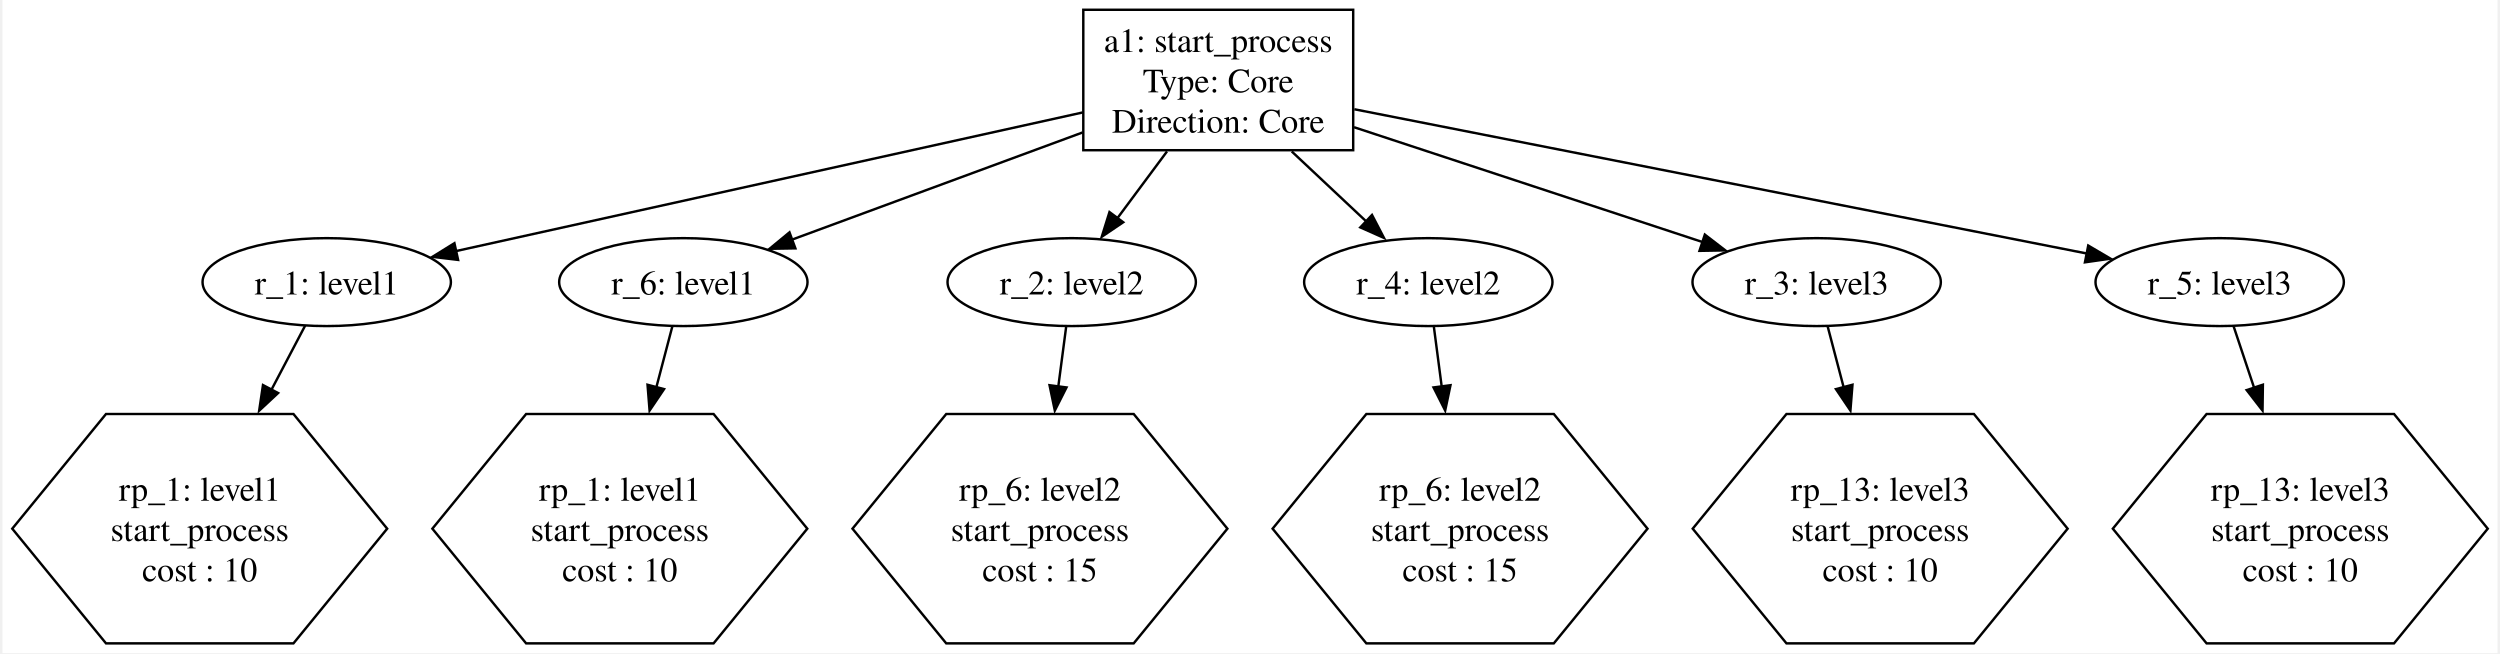
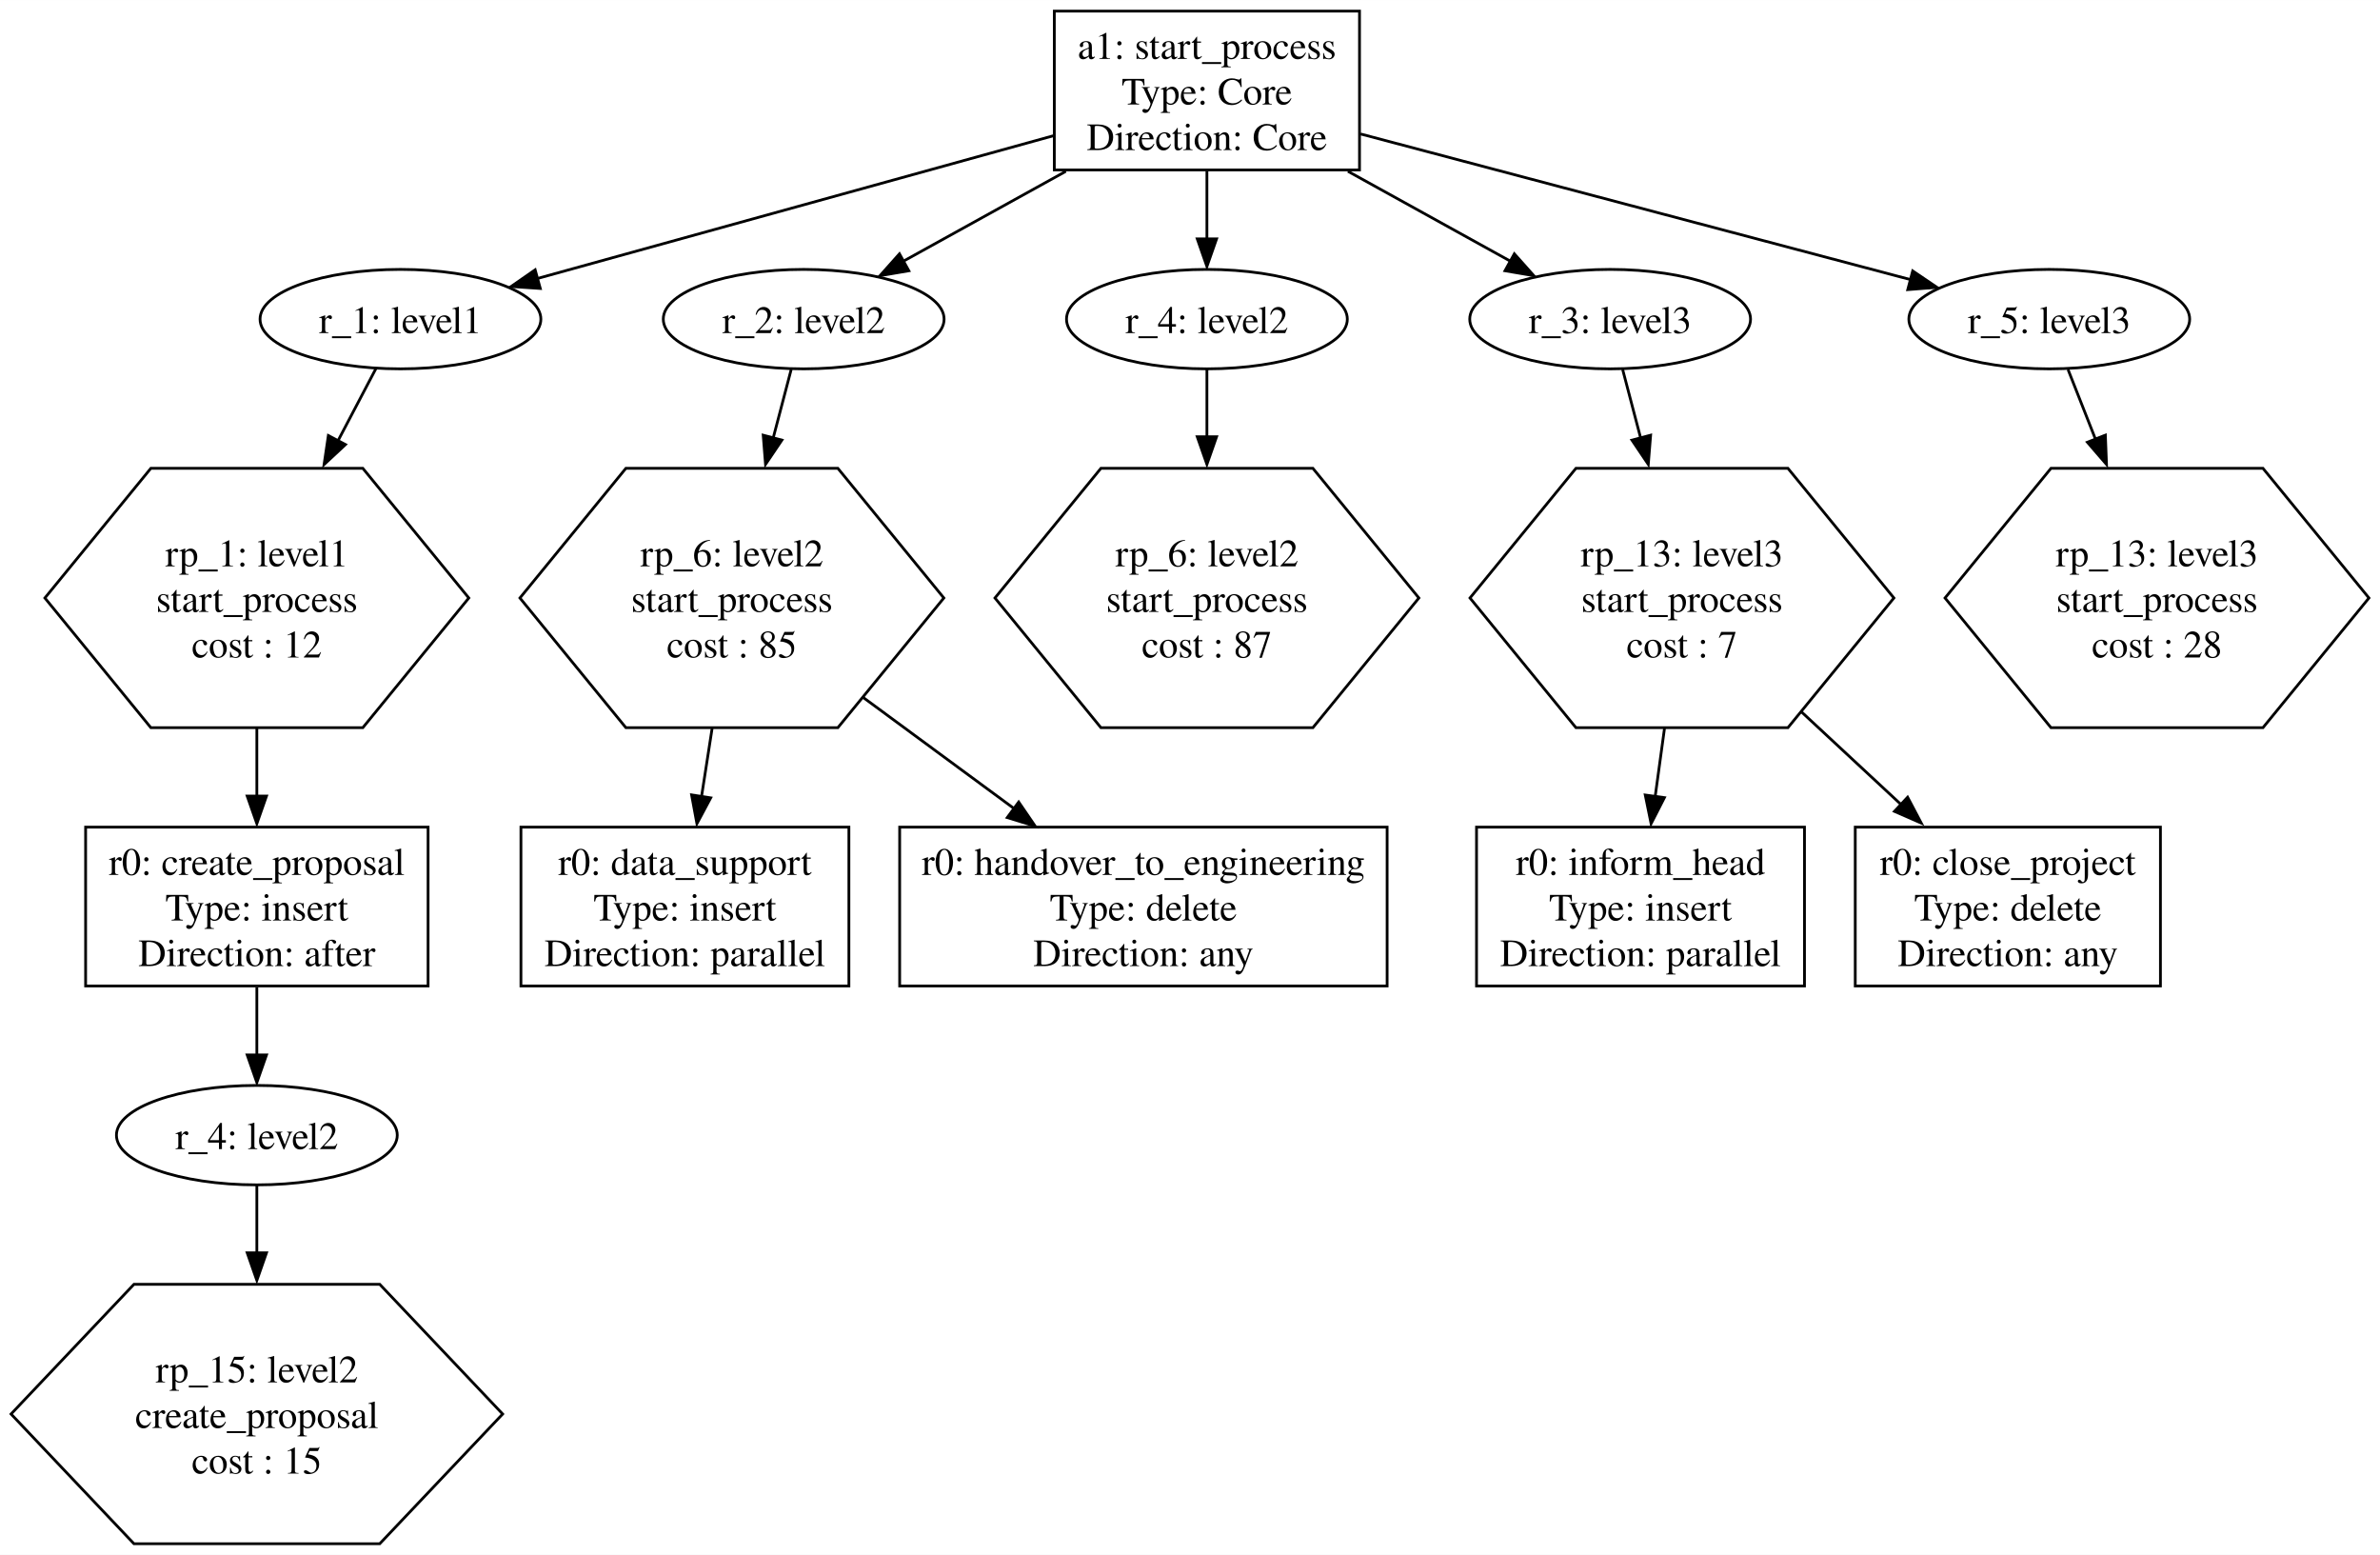
- <svg xmlns="http://www.w3.org/2000/svg" width="1022pt" height="267pt" viewBox="0.00 0.00 1021.50 267.40">
-   <g id="graph0" class="graph" transform="scale(1 1) rotate(0) translate(4 263.4)">
-     <polygon fill="white" stroke="none" points="-4,4 -4,-263.4 1017.5,-263.4 1017.5,4 -4,4" />
+ <svg xmlns="http://www.w3.org/2000/svg" width="862pt" height="563pt" viewBox="0.00 0.00 861.75 562.79">
+   <g id="graph0" class="graph" transform="scale(1 1) rotate(0) translate(4 558.79)">
+     <polygon fill="white" stroke="none" points="-4,4 -4,-558.79 857.75,-558.79 857.75,4 -4,4" />
    <g id="node1" class="node">
-       <polygon fill="none" stroke="black" points="549,-259.4 438.5,-259.4 438.5,-201.9 549,-201.9 549,-259.4" />
-       <text text-anchor="middle" x="493.75" y="-242.1" font-family="Times,serif" font-size="14.00">a1: start_process </text>
-       <text text-anchor="middle" x="493.75" y="-225.6" font-family="Times,serif" font-size="14.00"> Type: Core </text>
-       <text text-anchor="middle" x="493.75" y="-209.1" font-family="Times,serif" font-size="14.00"> Direction: Core</text>
+       <polygon fill="none" stroke="black" points="488.25,-554.79 377.75,-554.79 377.75,-497.29 488.25,-497.29 488.25,-554.79" />
+       <text text-anchor="middle" x="433" y="-537.49" font-family="Times,serif" font-size="14.00">a1: start_process </text>
+       <text text-anchor="middle" x="433" y="-520.99" font-family="Times,serif" font-size="14.00"> Type: Core </text>
+       <text text-anchor="middle" x="433" y="-504.49" font-family="Times,serif" font-size="14.00"> Direction: Core</text>
    </g>
    <g id="node2" class="node">
-       <ellipse fill="none" stroke="black" cx="128.75" cy="-147.9" rx="50.84" ry="18" />
-       <text text-anchor="middle" x="128.75" y="-142.85" font-family="Times,serif" font-size="14.00">r_1: level1</text>
+       <ellipse fill="none" stroke="black" cx="141" cy="-443.29" rx="50.84" ry="18" />
+       <text text-anchor="middle" x="141" y="-438.24" font-family="Times,serif" font-size="14.00">r_1: level1</text>
    </g>
    <g id="edge1" class="edge">
-       <path fill="none" stroke="black" d="M438.32,-217.38C368.65,-201.97 249.95,-175.71 181.55,-160.58" />
-       <polygon fill="black" stroke="black" points="182.54,-156.99 172.02,-158.25 181.03,-163.83 182.54,-156.99" />
+       <path fill="none" stroke="black" d="M377.39,-509.67C323.47,-494.76 242.45,-472.35 190.65,-458.02" />
+       <polygon fill="black" stroke="black" points="191.63,-454.39 181.06,-455.1 189.77,-461.14 191.63,-454.39" />
+     </g>
+     <g id="node7" class="node">
+       <ellipse fill="none" stroke="black" cx="287" cy="-443.29" rx="50.84" ry="18" />
+       <text text-anchor="middle" x="287" y="-438.24" font-family="Times,serif" font-size="14.00">r_2: level2</text>
+     </g>
+     <g id="edge6" class="edge">
+       <path fill="none" stroke="black" d="M381.93,-496.8C362.51,-486.06 340.8,-474.05 323.04,-464.23" />
+       <polygon fill="black" stroke="black" points="325.07,-460.8 314.63,-459.02 321.68,-466.93 325.07,-460.8" />
+     </g>
+     <g id="node11" class="node">
+       <ellipse fill="none" stroke="black" cx="433" cy="-443.29" rx="50.84" ry="18" />
+       <text text-anchor="middle" x="433" y="-438.24" font-family="Times,serif" font-size="14.00">r_4: level2</text>
+     </g>
+     <g id="edge10" class="edge">
+       <path fill="none" stroke="black" d="M433,-496.8C433,-488.86 433,-480.22 433,-472.29" />
+       <polygon fill="black" stroke="black" points="436.5,-472.34 433,-462.34 429.5,-472.34 436.5,-472.34" />
+     </g>
+     <g id="node13" class="node">
+       <ellipse fill="none" stroke="black" cx="579" cy="-443.29" rx="50.84" ry="18" />
+       <text text-anchor="middle" x="579" y="-438.24" font-family="Times,serif" font-size="14.00">r_3: level3</text>
+     </g>
+     <g id="edge12" class="edge">
+       <path fill="none" stroke="black" d="M484.06,-496.8C503.49,-486.06 525.2,-474.05 542.95,-464.23" />
+       <polygon fill="black" stroke="black" points="544.31,-466.93 551.37,-459.02 540.92,-460.8 544.31,-466.93" />
+     </g>
+     <g id="node17" class="node">
+       <ellipse fill="none" stroke="black" cx="738" cy="-443.29" rx="50.84" ry="18" />
+       <text text-anchor="middle" x="738" y="-438.24" font-family="Times,serif" font-size="14.00">r_5: level3</text>
+     </g>
+     <g id="edge16" class="edge">
+       <path fill="none" stroke="black" d="M488.59,-510.33C545.45,-495.27 633,-472.09 687.82,-457.58" />
+       <polygon fill="black" stroke="black" points="688.55,-460.74 697.33,-454.8 686.76,-453.97 688.55,-460.74" />
+     </g>
+     <g id="node3" class="node">
+       <polygon fill="none" stroke="black" points="165.75,-342.35 127.37,-389.29 50.62,-389.29 12.25,-342.35 50.62,-295.4 127.37,-295.4 165.75,-342.35" />
+       <text text-anchor="middle" x="89" y="-353.8" font-family="Times,serif" font-size="14.00">rp_1: level1 </text>
+       <text text-anchor="middle" x="89" y="-337.3" font-family="Times,serif" font-size="14.00"> start_process </text>
+       <text text-anchor="middle" x="89" y="-320.8" font-family="Times,serif" font-size="14.00"> cost : 12</text>
+     </g>
+     <g id="edge2" class="edge">
+       <path fill="none" stroke="black" d="M132.18,-425.51C128.27,-418.07 123.41,-408.83 118.39,-399.28" />
+       <polygon fill="black" stroke="black" points="121.09,-397.89 113.34,-390.66 114.89,-401.15 121.09,-397.89" />
    </g>
    <g id="node4" class="node">
-       <ellipse fill="none" stroke="black" cx="274.75" cy="-147.9" rx="50.84" ry="18" />
-       <text text-anchor="middle" x="274.75" y="-142.85" font-family="Times,serif" font-size="14.00">r_6: level1</text>
+       <polygon fill="none" stroke="black" points="151,-259.4 27,-259.4 27,-201.9 151,-201.9 151,-259.4" />
+       <text text-anchor="middle" x="89" y="-242.1" font-family="Times,serif" font-size="14.00">r0: create_proposal </text>
+       <text text-anchor="middle" x="89" y="-225.6" font-family="Times,serif" font-size="14.00"> Type: insert </text>
+       <text text-anchor="middle" x="89" y="-209.1" font-family="Times,serif" font-size="14.00"> Direction: after</text>
    </g>
    <g id="edge3" class="edge">
-       <path fill="none" stroke="black" d="M438.2,-209.17C401.34,-195.57 353.6,-177.97 319.24,-165.3" />
-       <polygon fill="black" stroke="black" points="320.63,-161.72 310.04,-161.54 318.21,-168.28 320.63,-161.72" />
+       <path fill="none" stroke="black" d="M89,-295.14C89,-286.94 89,-278.48 89,-270.51" />
+       <polygon fill="black" stroke="black" points="92.5,-270.65 89,-260.65 85.5,-270.65 92.5,-270.65" />
+     </g>
+     <g id="node5" class="node">
+       <ellipse fill="none" stroke="black" cx="89" cy="-147.9" rx="50.84" ry="18" />
+       <text text-anchor="middle" x="89" y="-142.85" font-family="Times,serif" font-size="14.00">r_4: level2</text>
+     </g>
+     <g id="edge4" class="edge">
+       <path fill="none" stroke="black" d="M89,-201.4C89,-193.46 89,-184.82 89,-176.89" />
+       <polygon fill="black" stroke="black" points="92.5,-176.94 89,-166.94 85.5,-176.94 92.5,-176.94" />
    </g>
    <g id="node6" class="node">
-       <ellipse fill="none" stroke="black" cx="433.75" cy="-147.9" rx="50.84" ry="18" />
-       <text text-anchor="middle" x="433.75" y="-142.85" font-family="Times,serif" font-size="14.00">r_2: level2</text>
+       <polygon fill="none" stroke="black" points="178,-46.95 133.5,-93.9 44.5,-93.9 0,-46.95 44.5,0 133.5,0 178,-46.95" />
+       <text text-anchor="middle" x="89" y="-58.4" font-family="Times,serif" font-size="14.00">rp_15: level2 </text>
+       <text text-anchor="middle" x="89" y="-41.9" font-family="Times,serif" font-size="14.00"> create_proposal </text>
+       <text text-anchor="middle" x="89" y="-25.4" font-family="Times,serif" font-size="14.00"> cost : 15</text>
    </g>
    <g id="edge5" class="edge">
-       <path fill="none" stroke="black" d="M472.77,-201.4C466.14,-192.49 458.88,-182.71 452.43,-174.03" />
-       <polygon fill="black" stroke="black" points="454.84,-172.41 446.06,-166.47 449.22,-176.58 454.84,-172.41" />
+       <path fill="none" stroke="black" d="M89,-129.66C89,-122.65 89,-114.12 89,-105.24" />
+       <polygon fill="black" stroke="black" points="92.5,-105.32 89,-95.32 85.5,-105.32 92.5,-105.32" />
    </g>
    <g id="node8" class="node">
-       <ellipse fill="none" stroke="black" cx="579.75" cy="-147.9" rx="50.84" ry="18" />
-       <text text-anchor="middle" x="579.75" y="-142.85" font-family="Times,serif" font-size="14.00">r_4: level2</text>
+       <polygon fill="none" stroke="black" points="337.75,-342.35 299.37,-389.29 222.62,-389.29 184.25,-342.35 222.62,-295.4 299.37,-295.4 337.75,-342.35" />
+       <text text-anchor="middle" x="261" y="-353.8" font-family="Times,serif" font-size="14.00">rp_6: level2 </text>
+       <text text-anchor="middle" x="261" y="-337.3" font-family="Times,serif" font-size="14.00"> start_process </text>
+       <text text-anchor="middle" x="261" y="-320.8" font-family="Times,serif" font-size="14.00"> cost : 85</text>
    </g>
    <g id="edge7" class="edge">
-       <path fill="none" stroke="black" d="M523.83,-201.4C533.97,-191.88 545.17,-181.37 554.86,-172.26" />
-       <polygon fill="black" stroke="black" points="556.7,-175.4 561.6,-166 551.91,-170.3 556.7,-175.4" />
+       <path fill="none" stroke="black" d="M282.47,-425.06C280.61,-417.97 278.34,-409.33 275.98,-400.34" />
+       <polygon fill="black" stroke="black" points="279.11,-399.5 273.18,-390.71 272.34,-401.28 279.11,-399.5" />
+     </g>
+     <g id="node9" class="node">
+       <polygon fill="none" stroke="black" points="303.37,-259.4 184.62,-259.4 184.62,-201.9 303.37,-201.9 303.37,-259.4" />
+       <text text-anchor="middle" x="244" y="-242.1" font-family="Times,serif" font-size="14.00">r0: data_support </text>
+       <text text-anchor="middle" x="244" y="-225.6" font-family="Times,serif" font-size="14.00"> Type: insert </text>
+       <text text-anchor="middle" x="244" y="-209.1" font-family="Times,serif" font-size="14.00"> Direction: parallel</text>
+     </g>
+     <g id="edge8" class="edge">
+       <path fill="none" stroke="black" d="M253.84,-295.14C252.57,-286.94 251.26,-278.48 250.02,-270.51" />
+       <polygon fill="black" stroke="black" points="253.33,-270 248.34,-260.65 246.41,-271.07 253.33,-270" />
    </g>
    <g id="node10" class="node">
-       <ellipse fill="none" stroke="black" cx="738.75" cy="-147.9" rx="50.84" ry="18" />
-       <text text-anchor="middle" x="738.75" y="-142.85" font-family="Times,serif" font-size="14.00">r_3: level3</text>
+       <polygon fill="none" stroke="black" points="498.25,-259.4 321.75,-259.4 321.75,-201.9 498.25,-201.9 498.25,-259.4" />
+       <text text-anchor="middle" x="410" y="-242.1" font-family="Times,serif" font-size="14.00">r0: handover_to_engineering </text>
+       <text text-anchor="middle" x="410" y="-225.6" font-family="Times,serif" font-size="14.00"> Type: delete </text>
+       <text text-anchor="middle" x="410" y="-209.1" font-family="Times,serif" font-size="14.00"> Direction: any</text>
    </g>
    <g id="edge9" class="edge">
-       <path fill="none" stroke="black" d="M549.34,-211.32C592.37,-197.14 651.29,-177.72 691.93,-164.33" />
-       <polygon fill="black" stroke="black" points="692.96,-167.35 701.36,-160.89 690.77,-160.7 692.96,-167.35" />
+       <path fill="none" stroke="black" d="M308.55,-306.33C325.96,-293.52 345.63,-279.04 362.99,-266.26" />
+       <polygon fill="black" stroke="black" points="364.85,-268.49 370.83,-259.75 360.7,-262.86 364.85,-268.49" />
    </g>
    <g id="node12" class="node">
-       <ellipse fill="none" stroke="black" cx="903.75" cy="-147.9" rx="50.84" ry="18" />
-       <text text-anchor="middle" x="903.75" y="-142.85" font-family="Times,serif" font-size="14.00">r_5: level3</text>
+       <polygon fill="none" stroke="black" points="509.75,-342.35 471.37,-389.29 394.62,-389.29 356.25,-342.35 394.62,-295.4 471.37,-295.4 509.75,-342.35" />
+       <text text-anchor="middle" x="433" y="-353.8" font-family="Times,serif" font-size="14.00">rp_6: level2 </text>
+       <text text-anchor="middle" x="433" y="-337.3" font-family="Times,serif" font-size="14.00"> start_process </text>
+       <text text-anchor="middle" x="433" y="-320.8" font-family="Times,serif" font-size="14.00"> cost : 87</text>
    </g>
    <g id="edge11" class="edge">
-       <path fill="none" stroke="black" d="M549.47,-218.67C628.31,-203.15 771.47,-174.95 849.5,-159.58" />
-       <polygon fill="black" stroke="black" points="849.93,-162.87 859.06,-157.5 848.58,-156 849.93,-162.87" />
+       <path fill="none" stroke="black" d="M433,-425.06C433,-418.05 433,-409.52 433,-400.64" />
+       <polygon fill="black" stroke="black" points="436.5,-400.71 433,-390.71 429.5,-400.71 436.5,-400.71" />
    </g>
-     <g id="node3" class="node">
-       <polygon fill="none" stroke="black" points="153.5,-46.95 115.13,-93.9 38.38,-93.9 0,-46.95 38.38,0 115.13,0 153.5,-46.95" />
-       <text text-anchor="middle" x="76.75" y="-58.4" font-family="Times,serif" font-size="14.00">rp_1: level1 </text>
-       <text text-anchor="middle" x="76.75" y="-41.9" font-family="Times,serif" font-size="14.00"> start_process </text>
-       <text text-anchor="middle" x="76.75" y="-25.4" font-family="Times,serif" font-size="14.00"> cost : 10</text>
+     <g id="node14" class="node">
+       <polygon fill="none" stroke="black" points="681.75,-342.35 643.37,-389.29 566.62,-389.29 528.25,-342.35 566.62,-295.4 643.37,-295.4 681.75,-342.35" />
+       <text text-anchor="middle" x="605" y="-353.8" font-family="Times,serif" font-size="14.00">rp_13: level3 </text>
+       <text text-anchor="middle" x="605" y="-337.3" font-family="Times,serif" font-size="14.00"> start_process </text>
+       <text text-anchor="middle" x="605" y="-320.8" font-family="Times,serif" font-size="14.00"> cost : 7</text>
    </g>
-     <g id="edge2" class="edge">
-       <path fill="none" stroke="black" d="M119.93,-130.11C116.02,-122.67 111.17,-113.44 106.14,-103.88" />
-       <polygon fill="black" stroke="black" points="108.84,-102.49 101.09,-95.27 102.65,-105.75 108.84,-102.49" />
+     <g id="edge13" class="edge">
+       <path fill="none" stroke="black" d="M583.53,-425.06C585.39,-417.97 587.66,-409.33 590.02,-400.34" />
+       <polygon fill="black" stroke="black" points="593.66,-401.28 592.81,-390.71 586.89,-399.5 593.66,-401.28" />
    </g>
-     <g id="node5" class="node">
-       <polygon fill="none" stroke="black" points="325.5,-46.95 287.13,-93.9 210.38,-93.9 172,-46.95 210.38,0 287.13,0 325.5,-46.95" />
-       <text text-anchor="middle" x="248.75" y="-58.4" font-family="Times,serif" font-size="14.00">rp_1: level1 </text>
-       <text text-anchor="middle" x="248.75" y="-41.9" font-family="Times,serif" font-size="14.00"> start_process </text>
-       <text text-anchor="middle" x="248.75" y="-25.4" font-family="Times,serif" font-size="14.00"> cost : 10</text>
+     <g id="node15" class="node">
+       <polygon fill="none" stroke="black" points="649.37,-259.4 530.62,-259.4 530.62,-201.9 649.37,-201.9 649.37,-259.4" />
+       <text text-anchor="middle" x="590" y="-242.1" font-family="Times,serif" font-size="14.00">r0: inform_head </text>
+       <text text-anchor="middle" x="590" y="-225.6" font-family="Times,serif" font-size="14.00"> Type: insert </text>
+       <text text-anchor="middle" x="590" y="-209.1" font-family="Times,serif" font-size="14.00"> Direction: parallel</text>
    </g>
-     <g id="edge4" class="edge">
-       <path fill="none" stroke="black" d="M270.22,-129.66C268.36,-122.58 266.09,-113.93 263.73,-104.95" />
-       <polygon fill="black" stroke="black" points="266.86,-104.1 260.93,-95.32 260.09,-105.88 266.86,-104.1" />
+     <g id="edge14" class="edge">
+       <path fill="none" stroke="black" d="M598.68,-295.14C597.56,-286.94 596.4,-278.48 595.31,-270.51" />
+       <polygon fill="black" stroke="black" points="598.65,-270.08 593.83,-260.65 591.71,-271.03 598.65,-270.08" />
    </g>
-     <g id="node7" class="node">
-       <polygon fill="none" stroke="black" points="497.5,-46.95 459.13,-93.9 382.38,-93.9 344,-46.95 382.38,0 459.13,0 497.5,-46.95" />
-       <text text-anchor="middle" x="420.75" y="-58.4" font-family="Times,serif" font-size="14.00">rp_6: level2 </text>
-       <text text-anchor="middle" x="420.75" y="-41.9" font-family="Times,serif" font-size="14.00"> start_process </text>
-       <text text-anchor="middle" x="420.75" y="-25.4" font-family="Times,serif" font-size="14.00"> cost : 15</text>
+     <g id="node16" class="node">
+       <polygon fill="none" stroke="black" points="778.25,-259.4 667.75,-259.4 667.75,-201.9 778.25,-201.9 778.25,-259.4" />
+       <text text-anchor="middle" x="723" y="-242.1" font-family="Times,serif" font-size="14.00">r0: close_project </text>
+       <text text-anchor="middle" x="723" y="-225.6" font-family="Times,serif" font-size="14.00"> Type: delete </text>
+       <text text-anchor="middle" x="723" y="-209.1" font-family="Times,serif" font-size="14.00"> Direction: any</text>
    </g>
-     <g id="edge6" class="edge">
-       <path fill="none" stroke="black" d="M431.49,-129.66C430.56,-122.58 429.42,-113.93 428.24,-104.95" />
-       <polygon fill="black" stroke="black" points="431.62,-104.78 426.84,-95.32 424.68,-105.69 431.62,-104.78" />
+     <g id="edge15" class="edge">
+       <path fill="none" stroke="black" d="M648.27,-301.12C660.24,-289.99 673.14,-278 684.8,-267.16" />
+       <polygon fill="black" stroke="black" points="686.71,-270.23 691.65,-260.86 681.94,-265.11 686.71,-270.23" />
    </g>
-     <g id="node9" class="node">
-       <polygon fill="none" stroke="black" points="669.5,-46.95 631.13,-93.9 554.38,-93.9 516,-46.95 554.38,0 631.13,0 669.5,-46.95" />
-       <text text-anchor="middle" x="592.75" y="-58.4" font-family="Times,serif" font-size="14.00">rp_6: level2 </text>
-       <text text-anchor="middle" x="592.75" y="-41.9" font-family="Times,serif" font-size="14.00"> start_process </text>
-       <text text-anchor="middle" x="592.75" y="-25.4" font-family="Times,serif" font-size="14.00"> cost : 15</text>
+     <g id="node18" class="node">
+       <polygon fill="none" stroke="black" points="853.75,-342.35 815.37,-389.29 738.62,-389.29 700.25,-342.35 738.62,-295.4 815.37,-295.4 853.75,-342.35" />
+       <text text-anchor="middle" x="777" y="-353.8" font-family="Times,serif" font-size="14.00">rp_13: level3 </text>
+       <text text-anchor="middle" x="777" y="-337.3" font-family="Times,serif" font-size="14.00"> start_process </text>
+       <text text-anchor="middle" x="777" y="-320.8" font-family="Times,serif" font-size="14.00"> cost : 28</text>
    </g>
-     <g id="edge8" class="edge">
-       <path fill="none" stroke="black" d="M582.02,-129.66C582.95,-122.58 584.08,-113.93 585.26,-104.95" />
-       <polygon fill="black" stroke="black" points="588.83,-105.69 586.66,-95.32 581.89,-104.78 588.83,-105.69" />
-     </g>
-     <g id="node11" class="node">
-       <polygon fill="none" stroke="black" points="841.5,-46.95 803.13,-93.9 726.38,-93.9 688,-46.95 726.38,0 803.13,0 841.5,-46.95" />
-       <text text-anchor="middle" x="764.75" y="-58.4" font-family="Times,serif" font-size="14.00">rp_13: level3 </text>
-       <text text-anchor="middle" x="764.75" y="-41.9" font-family="Times,serif" font-size="14.00"> start_process </text>
-       <text text-anchor="middle" x="764.75" y="-25.4" font-family="Times,serif" font-size="14.00"> cost : 10</text>
-     </g>
-     <g id="edge10" class="edge">
-       <path fill="none" stroke="black" d="M743.28,-129.66C745.14,-122.58 747.41,-113.93 749.77,-104.95" />
-       <polygon fill="black" stroke="black" points="753.41,-105.88 752.57,-95.32 746.64,-104.1 753.41,-105.88" />
-     </g>
-     <g id="node13" class="node">
-       <polygon fill="none" stroke="black" points="1013.5,-46.95 975.13,-93.9 898.38,-93.9 860,-46.95 898.38,0 975.13,0 1013.5,-46.95" />
-       <text text-anchor="middle" x="936.75" y="-58.4" font-family="Times,serif" font-size="14.00">rp_13: level3 </text>
-       <text text-anchor="middle" x="936.75" y="-41.9" font-family="Times,serif" font-size="14.00"> start_process </text>
-       <text text-anchor="middle" x="936.75" y="-25.4" font-family="Times,serif" font-size="14.00"> cost : 10</text>
-     </g>
-     <g id="edge12" class="edge">
-       <path fill="none" stroke="black" d="M909.5,-129.66C911.89,-122.5 914.81,-113.74 917.84,-104.65" />
-       <polygon fill="black" stroke="black" points="921.44,-105.91 921.29,-95.32 914.8,-103.7 921.44,-105.91" />
+     <g id="edge17" class="edge">
+       <path fill="none" stroke="black" d="M744.79,-425.06C747.64,-417.82 751.14,-408.95 754.76,-399.76" />
+       <polygon fill="black" stroke="black" points="758.31,-401.3 758.72,-390.71 751.8,-398.73 758.31,-401.3" />
    </g>
  </g>
</svg>
